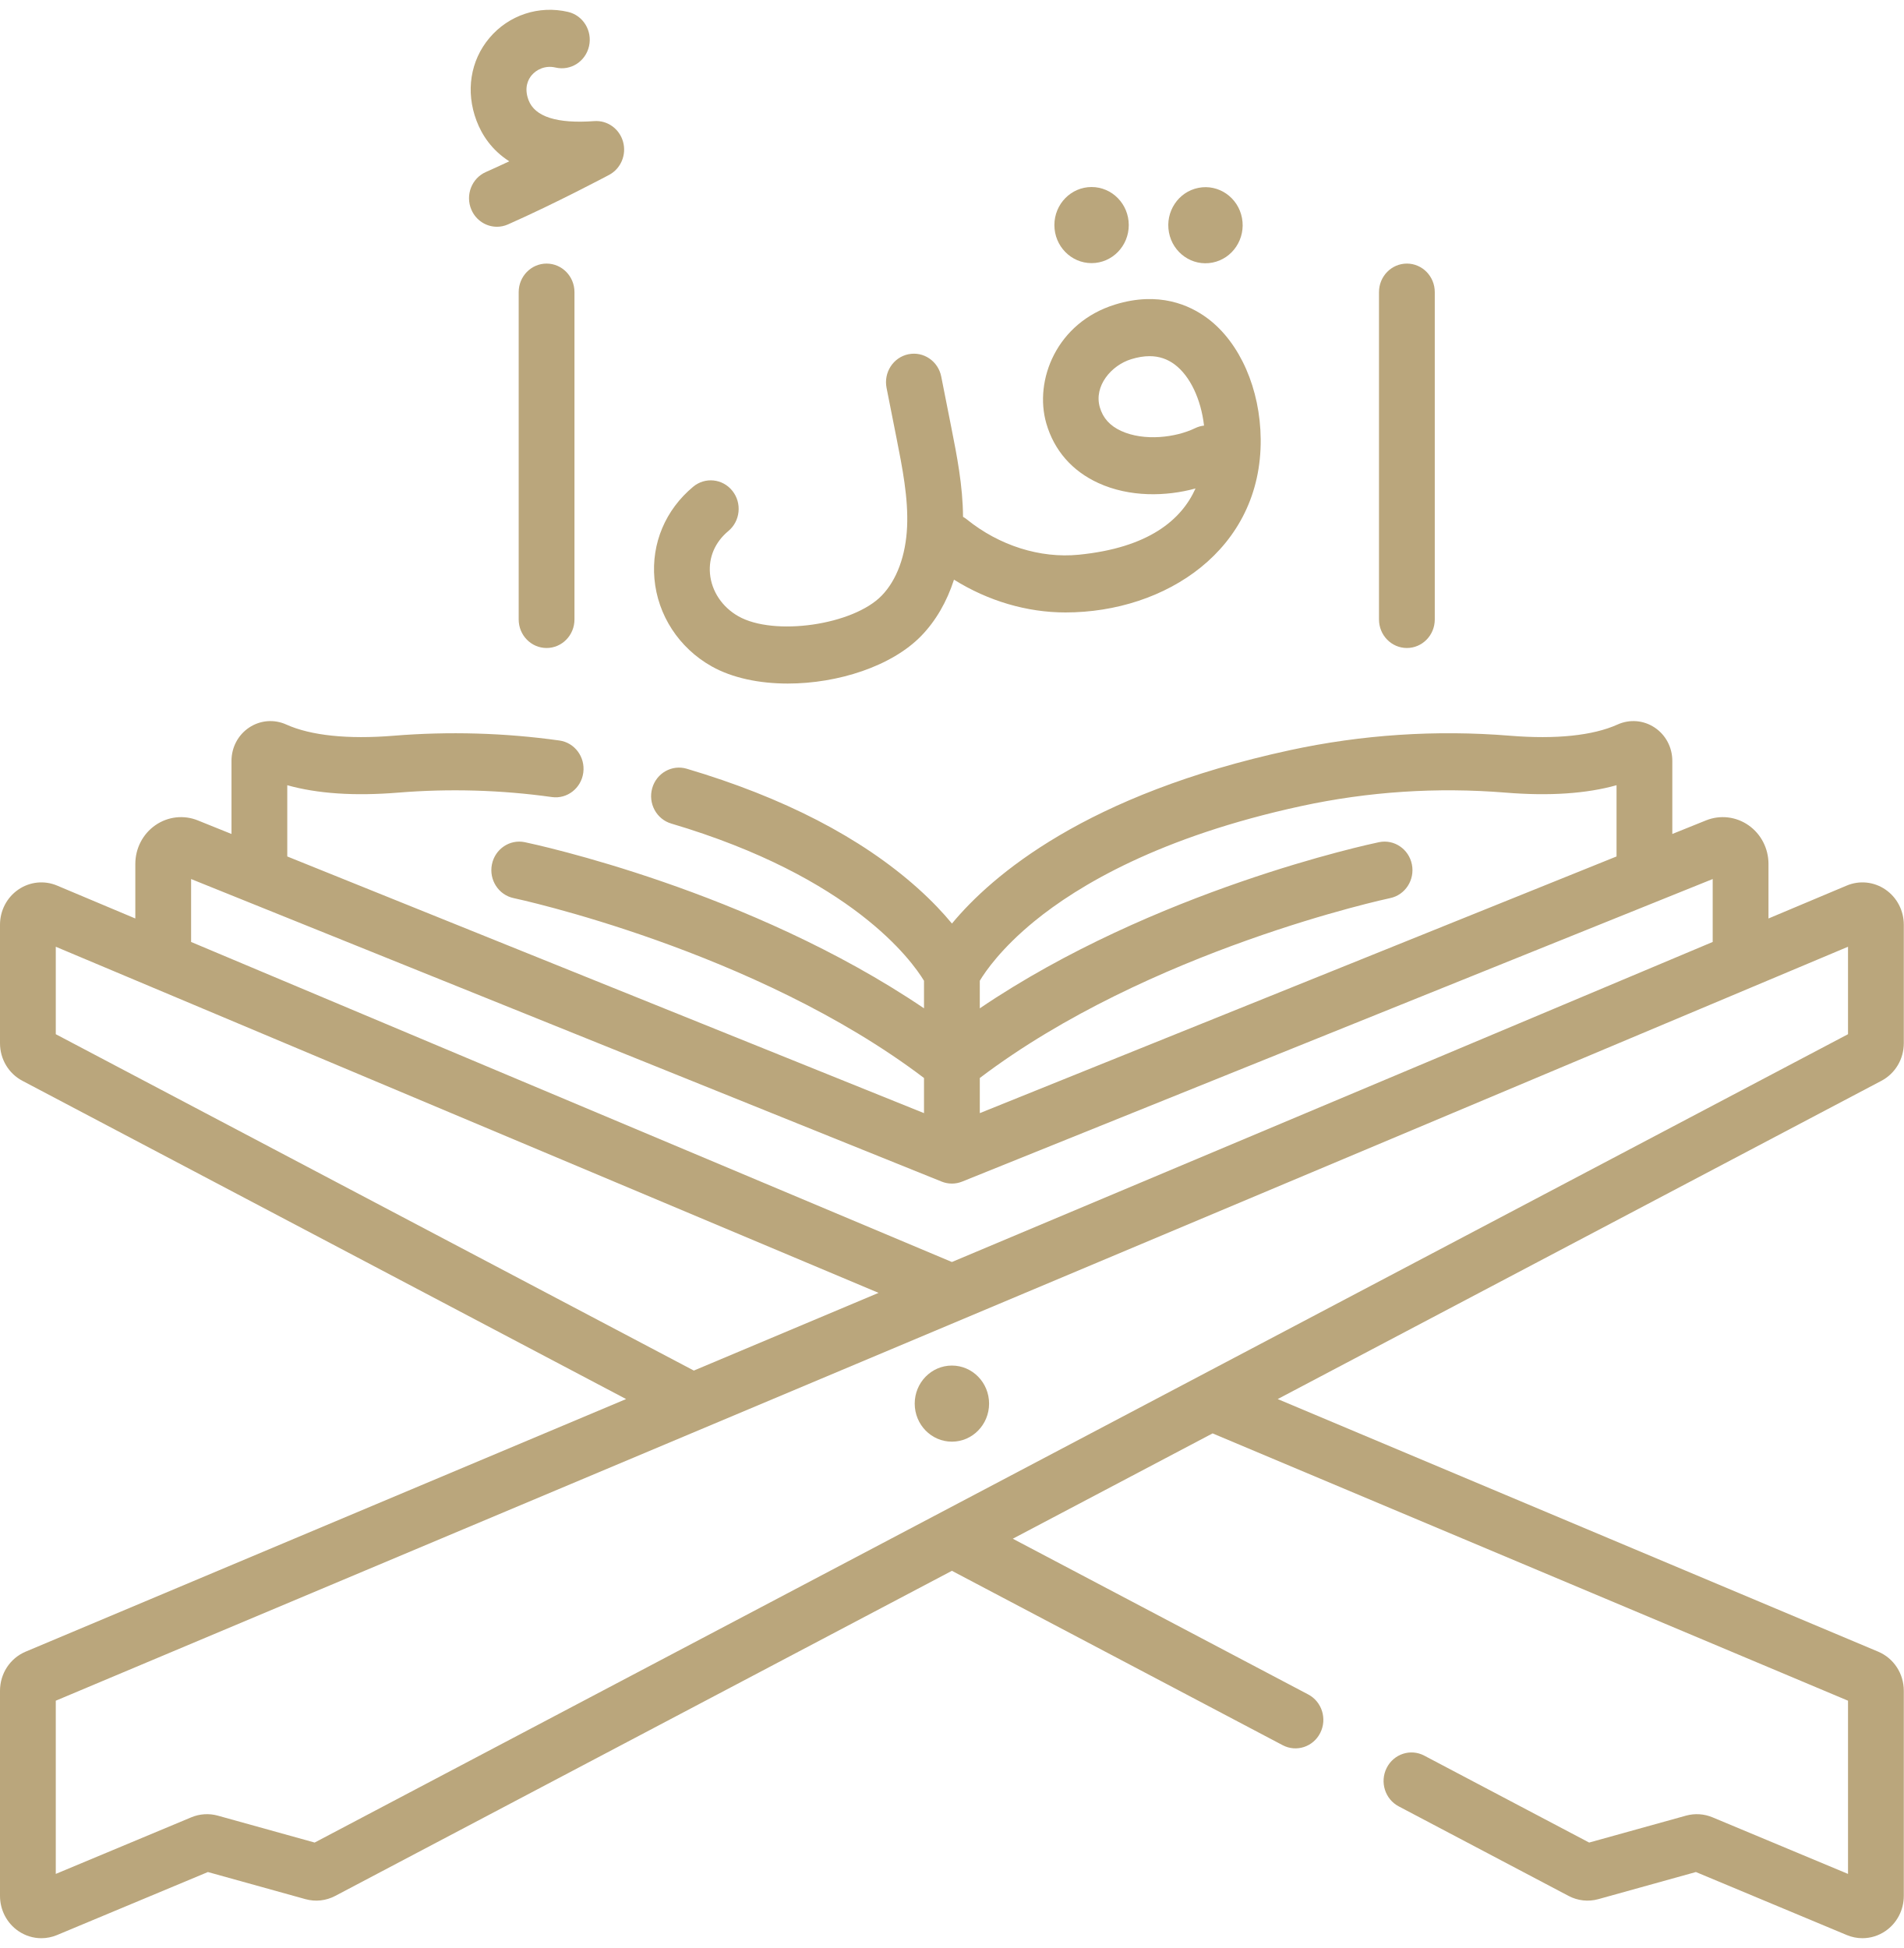
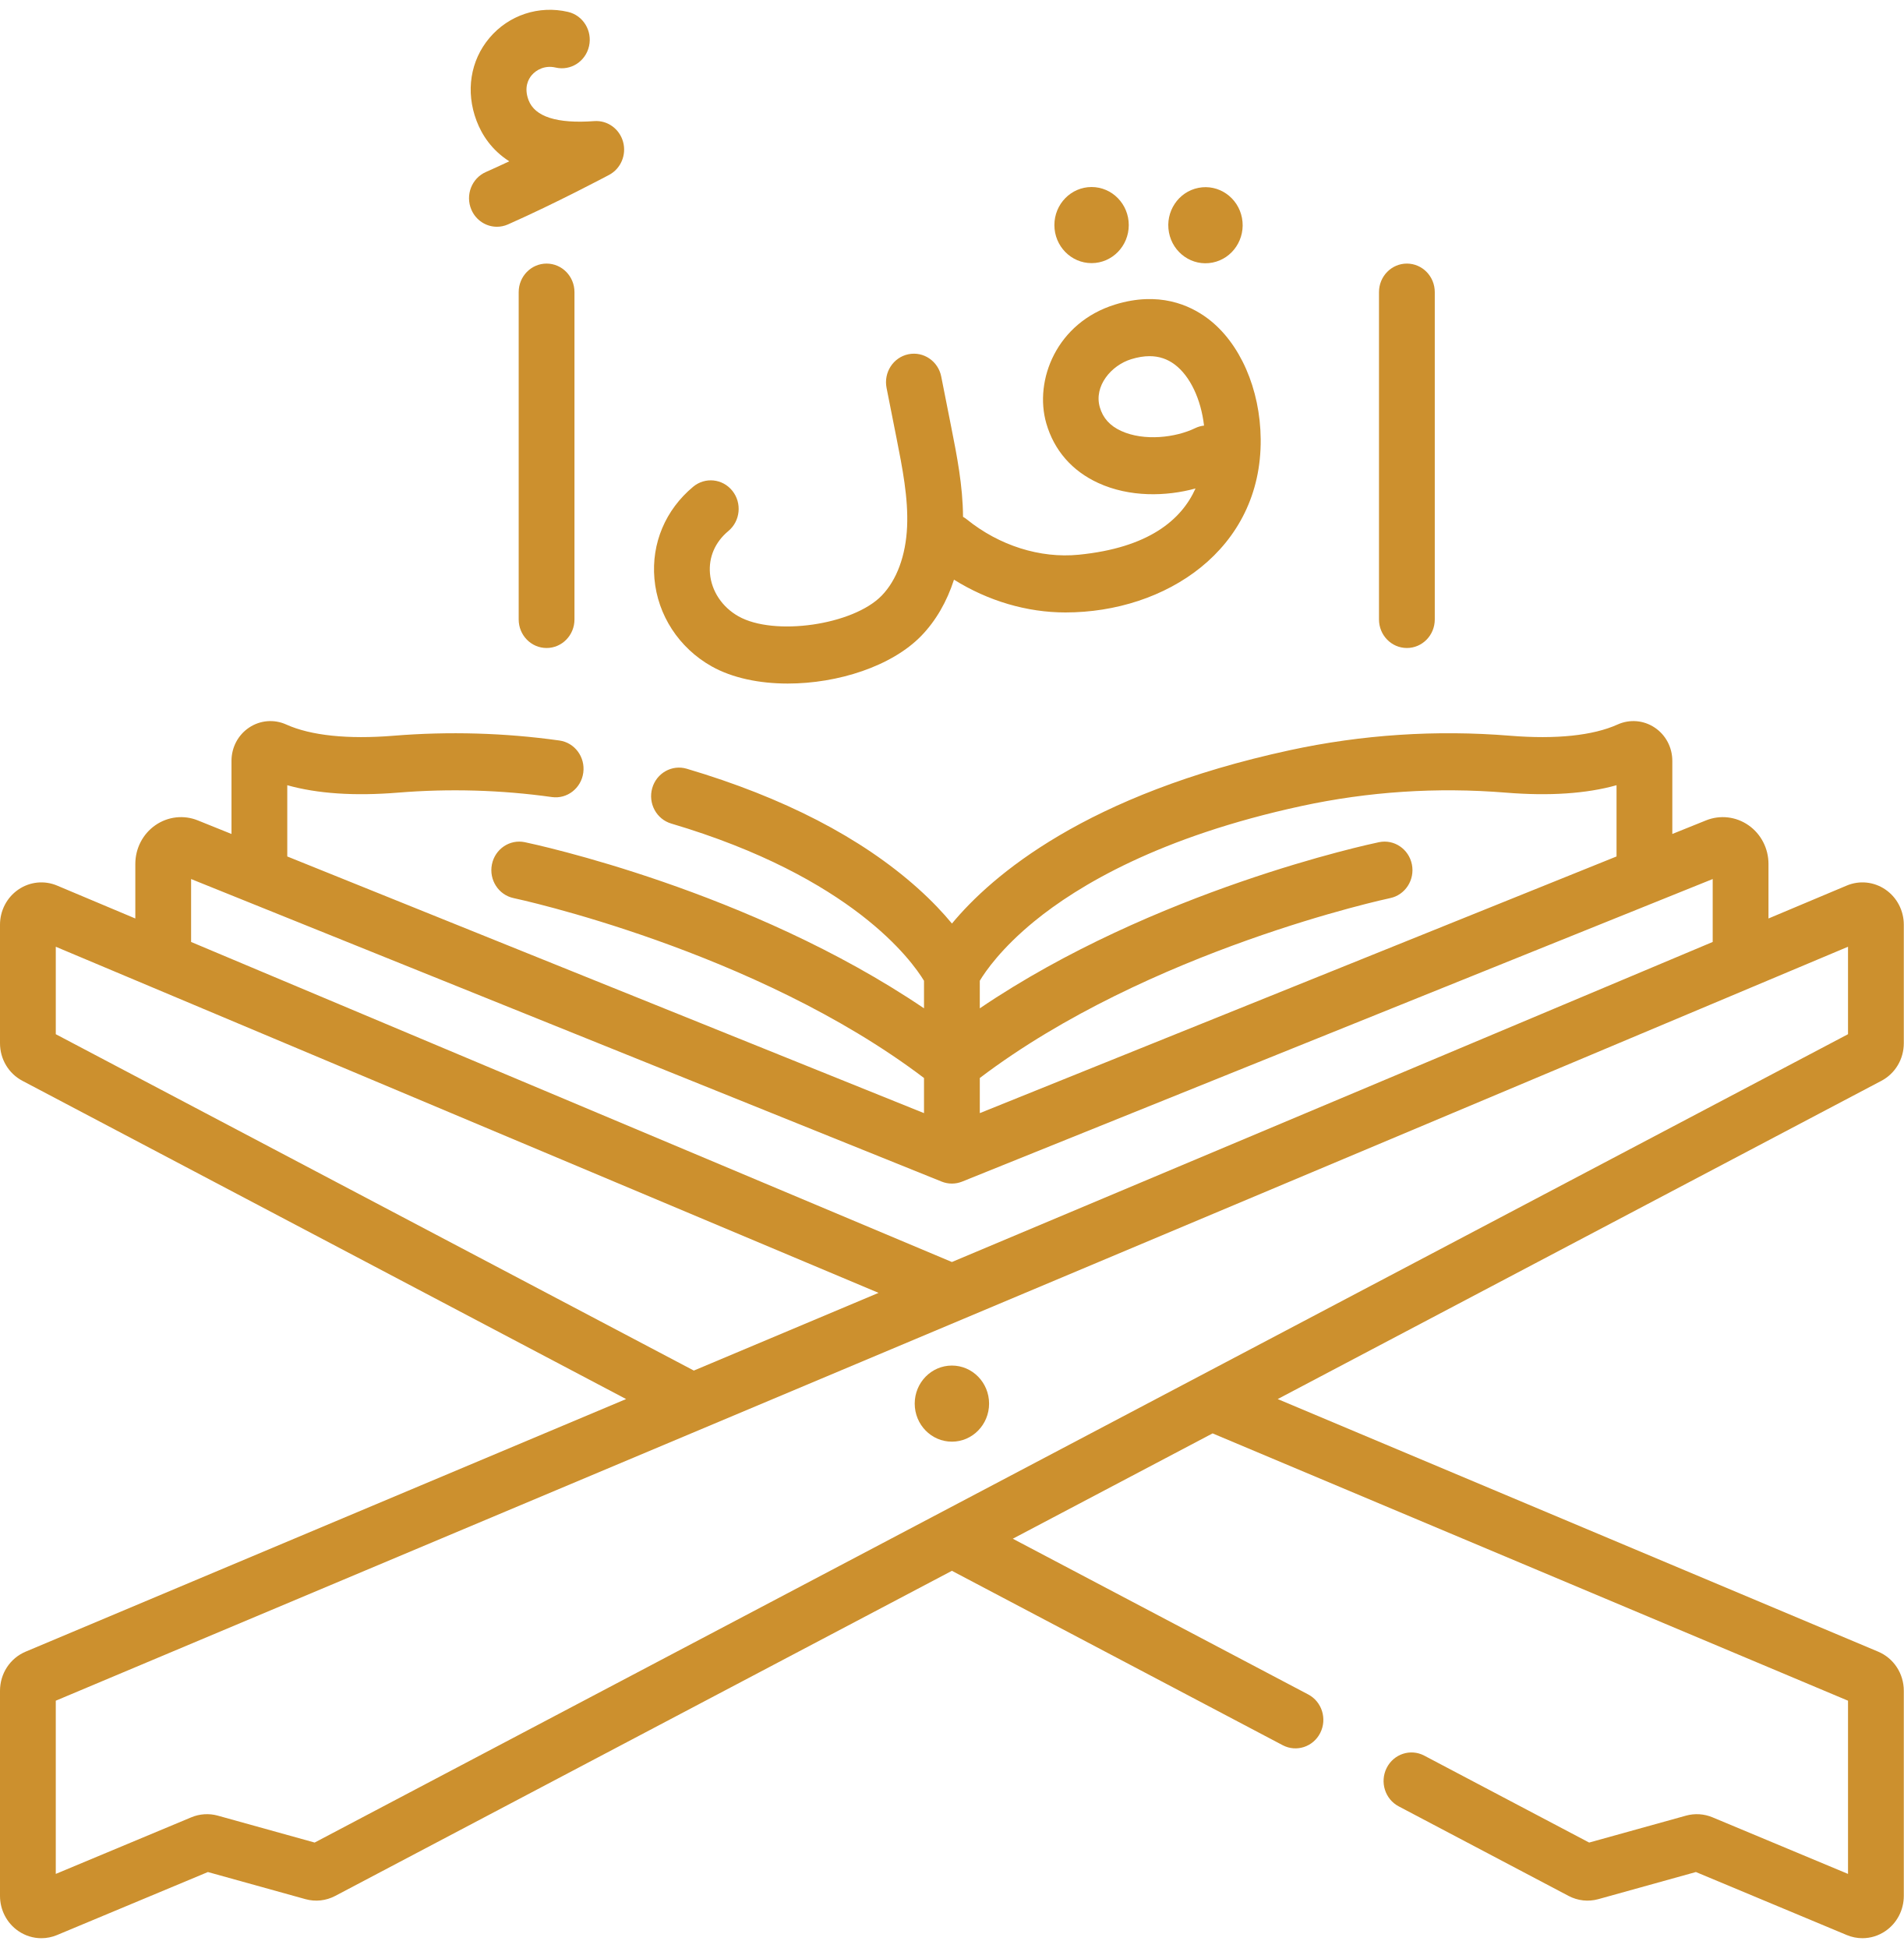
<svg xmlns="http://www.w3.org/2000/svg" width="512" height="524" viewBox="0 0 512 524" fill="none">
-   <path d="M255.999 387.799C261.522 387.799 266 383.216 266 377.564C266 371.911 261.522 367.328 255.999 367.328C250.476 367.328 245.998 371.911 245.998 377.564C245.998 383.216 250.476 387.799 255.999 387.799Z" fill="#baa67c" />
-   <path d="M512 280.612V248.747C512 244.942 510.156 241.406 507.068 239.289C503.981 237.171 500.085 236.768 496.645 238.216L475.608 247.068V232.389C475.608 228.221 473.598 224.332 470.232 221.987C466.865 219.641 462.593 219.154 458.806 220.681L449.744 224.334V204.665C449.744 201.038 447.973 197.692 445.009 195.714C442.02 193.721 438.285 193.414 435.013 194.892C428.426 197.866 418.439 198.91 406.121 197.907C386.229 196.289 366.293 197.6 346.868 201.803C292.086 213.656 266.703 235.523 256.013 248.427C253.688 245.612 250.677 242.38 246.793 238.904C231.588 225.296 210.694 214.49 184.692 206.785C180.717 205.607 176.552 207.949 175.401 212.023C174.249 216.096 176.541 220.353 180.52 221.532C229.122 235.935 245.229 258.419 248.499 263.822V271.235C201.576 239.441 143.785 227.096 141.139 226.543C137.084 225.7 133.121 228.375 132.292 232.528C131.463 236.681 134.08 240.736 138.138 241.587C138.796 241.724 203.013 255.478 248.499 289.976V299.426L205.286 282.003L77.258 230.383V211.219C85.351 213.495 95.342 214.168 107.069 213.213C120.852 212.091 134.765 212.491 148.418 214.403C152.518 214.981 156.306 212.039 156.866 207.838C157.428 203.637 154.555 199.766 150.451 199.192C135.731 197.131 120.737 196.7 105.879 197.907C93.567 198.911 83.576 197.866 76.988 194.892C73.717 193.414 69.977 193.721 66.992 195.714C64.028 197.692 62.257 201.038 62.257 204.665V224.334L53.195 220.681C49.407 219.154 45.135 219.641 41.769 221.987C38.403 224.332 36.393 228.221 36.393 232.389V247.068L15.356 238.216C11.917 236.768 8.02 237.17 4.933 239.289C1.844 241.406 0 244.942 0 248.747V280.612C0 284.895 2.311 288.774 6.03 290.733L168.381 376.338L6.896 444.286C2.706 446.049 0 450.183 0 454.818V509.977C0 513.776 1.839 517.309 4.921 519.428C6.786 520.71 8.946 521.366 11.123 521.366C12.544 521.366 13.972 521.086 15.33 520.519L55.913 503.567L82.14 510.858C84.83 511.606 87.674 511.298 90.152 509.992L256 422.539L344.961 469.448C348.64 471.388 353.166 469.908 355.064 466.14C356.962 462.371 355.514 457.742 351.831 455.8L272.377 413.906L326.109 385.573L496.998 457.477V504.072L460.545 488.845C458.296 487.904 455.767 487.747 453.423 488.398L427.381 495.637L383.03 472.252C379.349 470.309 374.825 471.79 372.927 475.56C371.029 479.329 372.477 483.958 376.16 485.899L421.849 509.991C424.326 511.298 427.174 511.605 429.86 510.857L456.089 503.565L496.67 520.517C498.029 521.084 499.456 521.364 500.878 521.364C503.054 521.364 505.216 520.708 507.079 519.426C510.16 517.308 512 513.775 512 509.975V454.816C512 450.18 509.293 446.047 505.104 444.285L343.62 376.339L505.969 290.735C509.689 288.774 512 284.895 512 280.612V280.612ZM263.501 289.976C308.987 255.478 373.204 241.724 373.862 241.587C377.919 240.738 380.538 236.684 379.71 232.53C378.882 228.376 374.918 225.698 370.861 226.543C368.215 227.096 310.425 239.441 263.501 271.235V263.812C265.018 261.289 269.294 255.07 278.221 247.78C289.95 238.203 311.918 225.058 349.971 216.824C367.986 212.925 386.478 211.71 404.932 213.212C416.659 214.166 426.649 213.494 434.743 211.217V230.382L306.715 282.002L263.502 299.425V289.976H263.501ZM51.394 236.457L253.25 317.844C255.016 318.556 256.983 318.556 258.749 317.844L460.605 236.457V253.381L256 339.472L51.394 253.381V236.457ZM15.002 278.194V254.669L236.274 347.773L186.598 368.675L15.002 278.194ZM12.598 458.488L12.619 458.479C12.612 458.482 12.605 458.485 12.598 458.488ZM496.998 278.194L84.618 495.636L58.576 488.397C56.231 487.745 53.701 487.903 51.456 488.843L15.001 504.071V457.477L496.997 254.669V278.194H496.998Z" fill="#baa67c" />
-   <path d="M293.564 70.779C299.087 70.779 303.565 66.196 303.565 60.544C303.565 54.891 299.087 50.308 293.564 50.308C288.04 50.308 283.562 54.891 283.562 60.544C283.562 66.196 288.04 70.779 293.564 70.779Z" fill="#baa67c" />
-   <path d="M326.084 70.633C331.508 69.565 335.058 64.199 334.015 58.648C332.971 53.096 327.727 49.463 322.303 50.531C316.879 51.599 313.329 56.965 314.373 62.517C315.417 68.068 320.66 71.702 326.084 70.633Z" fill="#baa67c" />
-   <path d="M378.36 174.308C382.503 174.308 385.861 170.871 385.861 166.631V78.578C385.861 74.338 382.503 70.902 378.36 70.902C374.217 70.902 370.859 74.338 370.859 78.578V166.632C370.859 170.871 374.217 174.308 378.36 174.308Z" fill="#baa67c" />
-   <path d="M139.494 78.578V166.632C139.494 170.872 142.852 174.309 146.995 174.309C151.138 174.309 154.496 170.872 154.496 166.632V78.578C154.496 74.338 151.138 70.902 146.995 70.902C142.852 70.902 139.494 74.338 139.494 78.578Z" fill="#baa67c" />
-   <path d="M191.33 179.215C196.937 182.387 204.234 183.872 211.857 183.872C225.338 183.872 239.834 179.222 247.779 171.023C251.688 166.988 254.659 161.826 256.561 155.924C265.718 161.653 276.186 164.746 286.531 164.746C313.475 164.746 339.313 147.829 339.047 118.147C338.926 104.65 333.486 92.221 324.85 85.709C319.923 81.996 311.599 78.321 299.916 81.913C284.175 86.751 278.042 102.273 281.388 113.881C283.483 121.148 288.321 126.699 295.383 129.932C303.808 133.79 313.651 133.562 321.519 131.395C317.712 139.883 308.854 147.359 290.119 149.216C279.728 150.244 268.74 146.772 259.976 139.686C259.662 139.432 259.331 139.217 258.993 139.022C258.936 130.636 257.357 122.63 255.818 114.859L253.131 101.293C252.309 97.138 248.357 94.454 244.289 95.293C240.229 96.136 237.605 100.186 238.428 104.342L241.115 117.908C242.677 125.799 244.292 133.959 243.95 141.686C243.605 149.446 241.182 156.025 237.126 160.212C229.442 168.141 208.194 171.21 198.584 165.776C194.209 163.302 191.352 159.009 190.939 154.294C190.554 149.884 192.31 145.816 195.886 142.839C199.099 140.163 199.584 135.328 196.969 132.04C194.355 128.752 189.632 128.254 186.416 130.931C178.964 137.139 175.166 146.152 175.997 155.662C176.854 165.465 182.585 174.27 191.33 179.215V179.215ZM321.394 115.181C316.208 117.696 307.71 118.758 301.509 115.917C298.49 114.535 296.615 112.447 295.776 109.536C294.141 103.865 298.827 98.278 304.23 96.618C305.985 96.078 307.621 95.807 309.15 95.807C311.698 95.807 313.948 96.559 315.951 98.07C320.069 101.175 322.983 107.383 323.808 114.483C322.992 114.572 322.177 114.801 321.394 115.181V115.181Z" fill="#baa67c" />
-   <path d="M126.755 56.367C127.981 59.265 130.743 60.998 133.644 60.998C134.637 60.998 135.648 60.794 136.619 60.364C149.416 54.699 163.229 47.355 163.811 47.045C166.966 45.366 168.534 41.65 167.567 38.148C166.6 34.645 163.356 32.315 159.816 32.578C149.787 33.308 143.837 31.408 142.143 26.931C140.847 23.504 142.115 21.265 142.985 20.235C144.204 18.792 146.537 17.493 149.429 18.172C153.471 19.116 157.492 16.537 158.416 12.404C159.341 8.271 156.818 4.153 152.781 3.206C144.936 1.369 136.837 4.044 131.641 10.189C126.484 16.289 125.181 24.621 128.154 32.477C129.594 36.28 132.217 40.358 136.963 43.39C134.869 44.376 132.744 45.352 130.661 46.274C126.859 47.956 125.11 52.476 126.755 56.367Z" fill="#baa67c" />
+   <path d="M255.999 387.799C261.522 387.799 266 383.216 266 377.564C266 371.911 261.522 367.328 255.999 367.328C250.476 367.328 245.998 371.911 245.998 377.564C245.998 383.216 250.476 387.799 255.999 387.799Z" fill="#CC902E" />
+   <path d="M512 280.612V248.747C512 244.942 510.156 241.406 507.068 239.289C503.981 237.171 500.085 236.768 496.645 238.216L475.608 247.068V232.389C475.608 228.221 473.598 224.332 470.232 221.987C466.865 219.641 462.593 219.154 458.806 220.681L449.744 224.334V204.665C449.744 201.038 447.973 197.692 445.009 195.714C442.02 193.721 438.285 193.414 435.013 194.892C428.426 197.866 418.439 198.91 406.121 197.907C386.229 196.289 366.293 197.6 346.868 201.803C292.086 213.656 266.703 235.523 256.013 248.427C253.688 245.612 250.677 242.38 246.793 238.904C231.588 225.296 210.694 214.49 184.692 206.785C180.717 205.607 176.552 207.949 175.401 212.023C174.249 216.096 176.541 220.353 180.52 221.532C229.122 235.935 245.229 258.419 248.499 263.822V271.235C201.576 239.441 143.785 227.096 141.139 226.543C137.084 225.7 133.121 228.375 132.292 232.528C131.463 236.681 134.08 240.736 138.138 241.587C138.796 241.724 203.013 255.478 248.499 289.976V299.426L205.286 282.003L77.258 230.383V211.219C85.351 213.495 95.342 214.168 107.069 213.213C120.852 212.091 134.765 212.491 148.418 214.403C152.518 214.981 156.306 212.039 156.866 207.838C157.428 203.637 154.555 199.766 150.451 199.192C135.731 197.131 120.737 196.7 105.879 197.907C93.567 198.911 83.576 197.866 76.988 194.892C73.717 193.414 69.977 193.721 66.992 195.714C64.028 197.692 62.257 201.038 62.257 204.665V224.334L53.195 220.681C49.407 219.154 45.135 219.641 41.769 221.987C38.403 224.332 36.393 228.221 36.393 232.389V247.068L15.356 238.216C11.917 236.768 8.02 237.17 4.933 239.289C1.844 241.406 0 244.942 0 248.747V280.612C0 284.895 2.311 288.774 6.03 290.733L168.381 376.338L6.896 444.286C2.706 446.049 0 450.183 0 454.818V509.977C0 513.776 1.839 517.309 4.921 519.428C6.786 520.71 8.946 521.366 11.123 521.366C12.544 521.366 13.972 521.086 15.33 520.519L55.913 503.567L82.14 510.858C84.83 511.606 87.674 511.298 90.152 509.992L256 422.539L344.961 469.448C348.64 471.388 353.166 469.908 355.064 466.14C356.962 462.371 355.514 457.742 351.831 455.8L272.377 413.906L326.109 385.573L496.998 457.477V504.072L460.545 488.845C458.296 487.904 455.767 487.747 453.423 488.398L427.381 495.637L383.03 472.252C379.349 470.309 374.825 471.79 372.927 475.56C371.029 479.329 372.477 483.958 376.16 485.899L421.849 509.991C424.326 511.298 427.174 511.605 429.86 510.857L456.089 503.565L496.67 520.517C498.029 521.084 499.456 521.364 500.878 521.364C503.054 521.364 505.216 520.708 507.079 519.426C510.16 517.308 512 513.775 512 509.975V454.816C512 450.18 509.293 446.047 505.104 444.285L343.62 376.339L505.969 290.735C509.689 288.774 512 284.895 512 280.612V280.612ZM263.501 289.976C308.987 255.478 373.204 241.724 373.862 241.587C377.919 240.738 380.538 236.684 379.71 232.53C378.882 228.376 374.918 225.698 370.861 226.543C368.215 227.096 310.425 239.441 263.501 271.235V263.812C265.018 261.289 269.294 255.07 278.221 247.78C289.95 238.203 311.918 225.058 349.971 216.824C367.986 212.925 386.478 211.71 404.932 213.212C416.659 214.166 426.649 213.494 434.743 211.217V230.382L306.715 282.002L263.502 299.425V289.976H263.501ZM51.394 236.457L253.25 317.844C255.016 318.556 256.983 318.556 258.749 317.844L460.605 236.457V253.381L256 339.472L51.394 253.381V236.457ZM15.002 278.194V254.669L236.274 347.773L186.598 368.675L15.002 278.194ZM12.598 458.488L12.619 458.479C12.612 458.482 12.605 458.485 12.598 458.488ZM496.998 278.194L84.618 495.636L58.576 488.397C56.231 487.745 53.701 487.903 51.456 488.843L15.001 504.071V457.477L496.997 254.669V278.194H496.998Z" fill="#CC902E" />
+   <path d="M293.564 70.779C299.087 70.779 303.565 66.196 303.565 60.544C303.565 54.891 299.087 50.308 293.564 50.308C288.04 50.308 283.562 54.891 283.562 60.544C283.562 66.196 288.04 70.779 293.564 70.779Z" fill="#CC902E" />
+   <path d="M326.084 70.633C331.508 69.565 335.058 64.199 334.015 58.648C332.971 53.096 327.727 49.463 322.303 50.531C316.879 51.599 313.329 56.965 314.373 62.517C315.417 68.068 320.66 71.702 326.084 70.633Z" fill="#CC902E" />
+   <path d="M378.36 174.308C382.503 174.308 385.861 170.871 385.861 166.631V78.578C385.861 74.338 382.503 70.902 378.36 70.902C374.217 70.902 370.859 74.338 370.859 78.578V166.632C370.859 170.871 374.217 174.308 378.36 174.308Z" fill="#CC902E" />
+   <path d="M139.494 78.578V166.632C139.494 170.872 142.852 174.309 146.995 174.309C151.138 174.309 154.496 170.872 154.496 166.632V78.578C154.496 74.338 151.138 70.902 146.995 70.902C142.852 70.902 139.494 74.338 139.494 78.578Z" fill="#CC902E" />
+   <path d="M191.33 179.215C196.937 182.387 204.234 183.872 211.857 183.872C225.338 183.872 239.834 179.222 247.779 171.023C251.688 166.988 254.659 161.826 256.561 155.924C265.718 161.653 276.186 164.746 286.531 164.746C313.475 164.746 339.313 147.829 339.047 118.147C338.926 104.65 333.486 92.221 324.85 85.709C319.923 81.996 311.599 78.321 299.916 81.913C284.175 86.751 278.042 102.273 281.388 113.881C283.483 121.148 288.321 126.699 295.383 129.932C303.808 133.79 313.651 133.562 321.519 131.395C317.712 139.883 308.854 147.359 290.119 149.216C279.728 150.244 268.74 146.772 259.976 139.686C259.662 139.432 259.331 139.217 258.993 139.022C258.936 130.636 257.357 122.63 255.818 114.859L253.131 101.293C252.309 97.138 248.357 94.454 244.289 95.293C240.229 96.136 237.605 100.186 238.428 104.342L241.115 117.908C242.677 125.799 244.292 133.959 243.95 141.686C243.605 149.446 241.182 156.025 237.126 160.212C229.442 168.141 208.194 171.21 198.584 165.776C194.209 163.302 191.352 159.009 190.939 154.294C190.554 149.884 192.31 145.816 195.886 142.839C199.099 140.163 199.584 135.328 196.969 132.04C194.355 128.752 189.632 128.254 186.416 130.931C178.964 137.139 175.166 146.152 175.997 155.662C176.854 165.465 182.585 174.27 191.33 179.215V179.215ZM321.394 115.181C316.208 117.696 307.71 118.758 301.509 115.917C298.49 114.535 296.615 112.447 295.776 109.536C294.141 103.865 298.827 98.278 304.23 96.618C305.985 96.078 307.621 95.807 309.15 95.807C311.698 95.807 313.948 96.559 315.951 98.07C320.069 101.175 322.983 107.383 323.808 114.483C322.992 114.572 322.177 114.801 321.394 115.181V115.181Z" fill="#CC902E" />
+   <path d="M126.755 56.367C127.981 59.265 130.743 60.998 133.644 60.998C134.637 60.998 135.648 60.794 136.619 60.364C149.416 54.699 163.229 47.355 163.811 47.045C166.966 45.366 168.534 41.65 167.567 38.148C166.6 34.645 163.356 32.315 159.816 32.578C149.787 33.308 143.837 31.408 142.143 26.931C140.847 23.504 142.115 21.265 142.985 20.235C144.204 18.792 146.537 17.493 149.429 18.172C153.471 19.116 157.492 16.537 158.416 12.404C159.341 8.271 156.818 4.153 152.781 3.206C144.936 1.369 136.837 4.044 131.641 10.189C126.484 16.289 125.181 24.621 128.154 32.477C129.594 36.28 132.217 40.358 136.963 43.39C134.869 44.376 132.744 45.352 130.661 46.274C126.859 47.956 125.11 52.476 126.755 56.367Z" fill="#CC902E" />
</svg>
